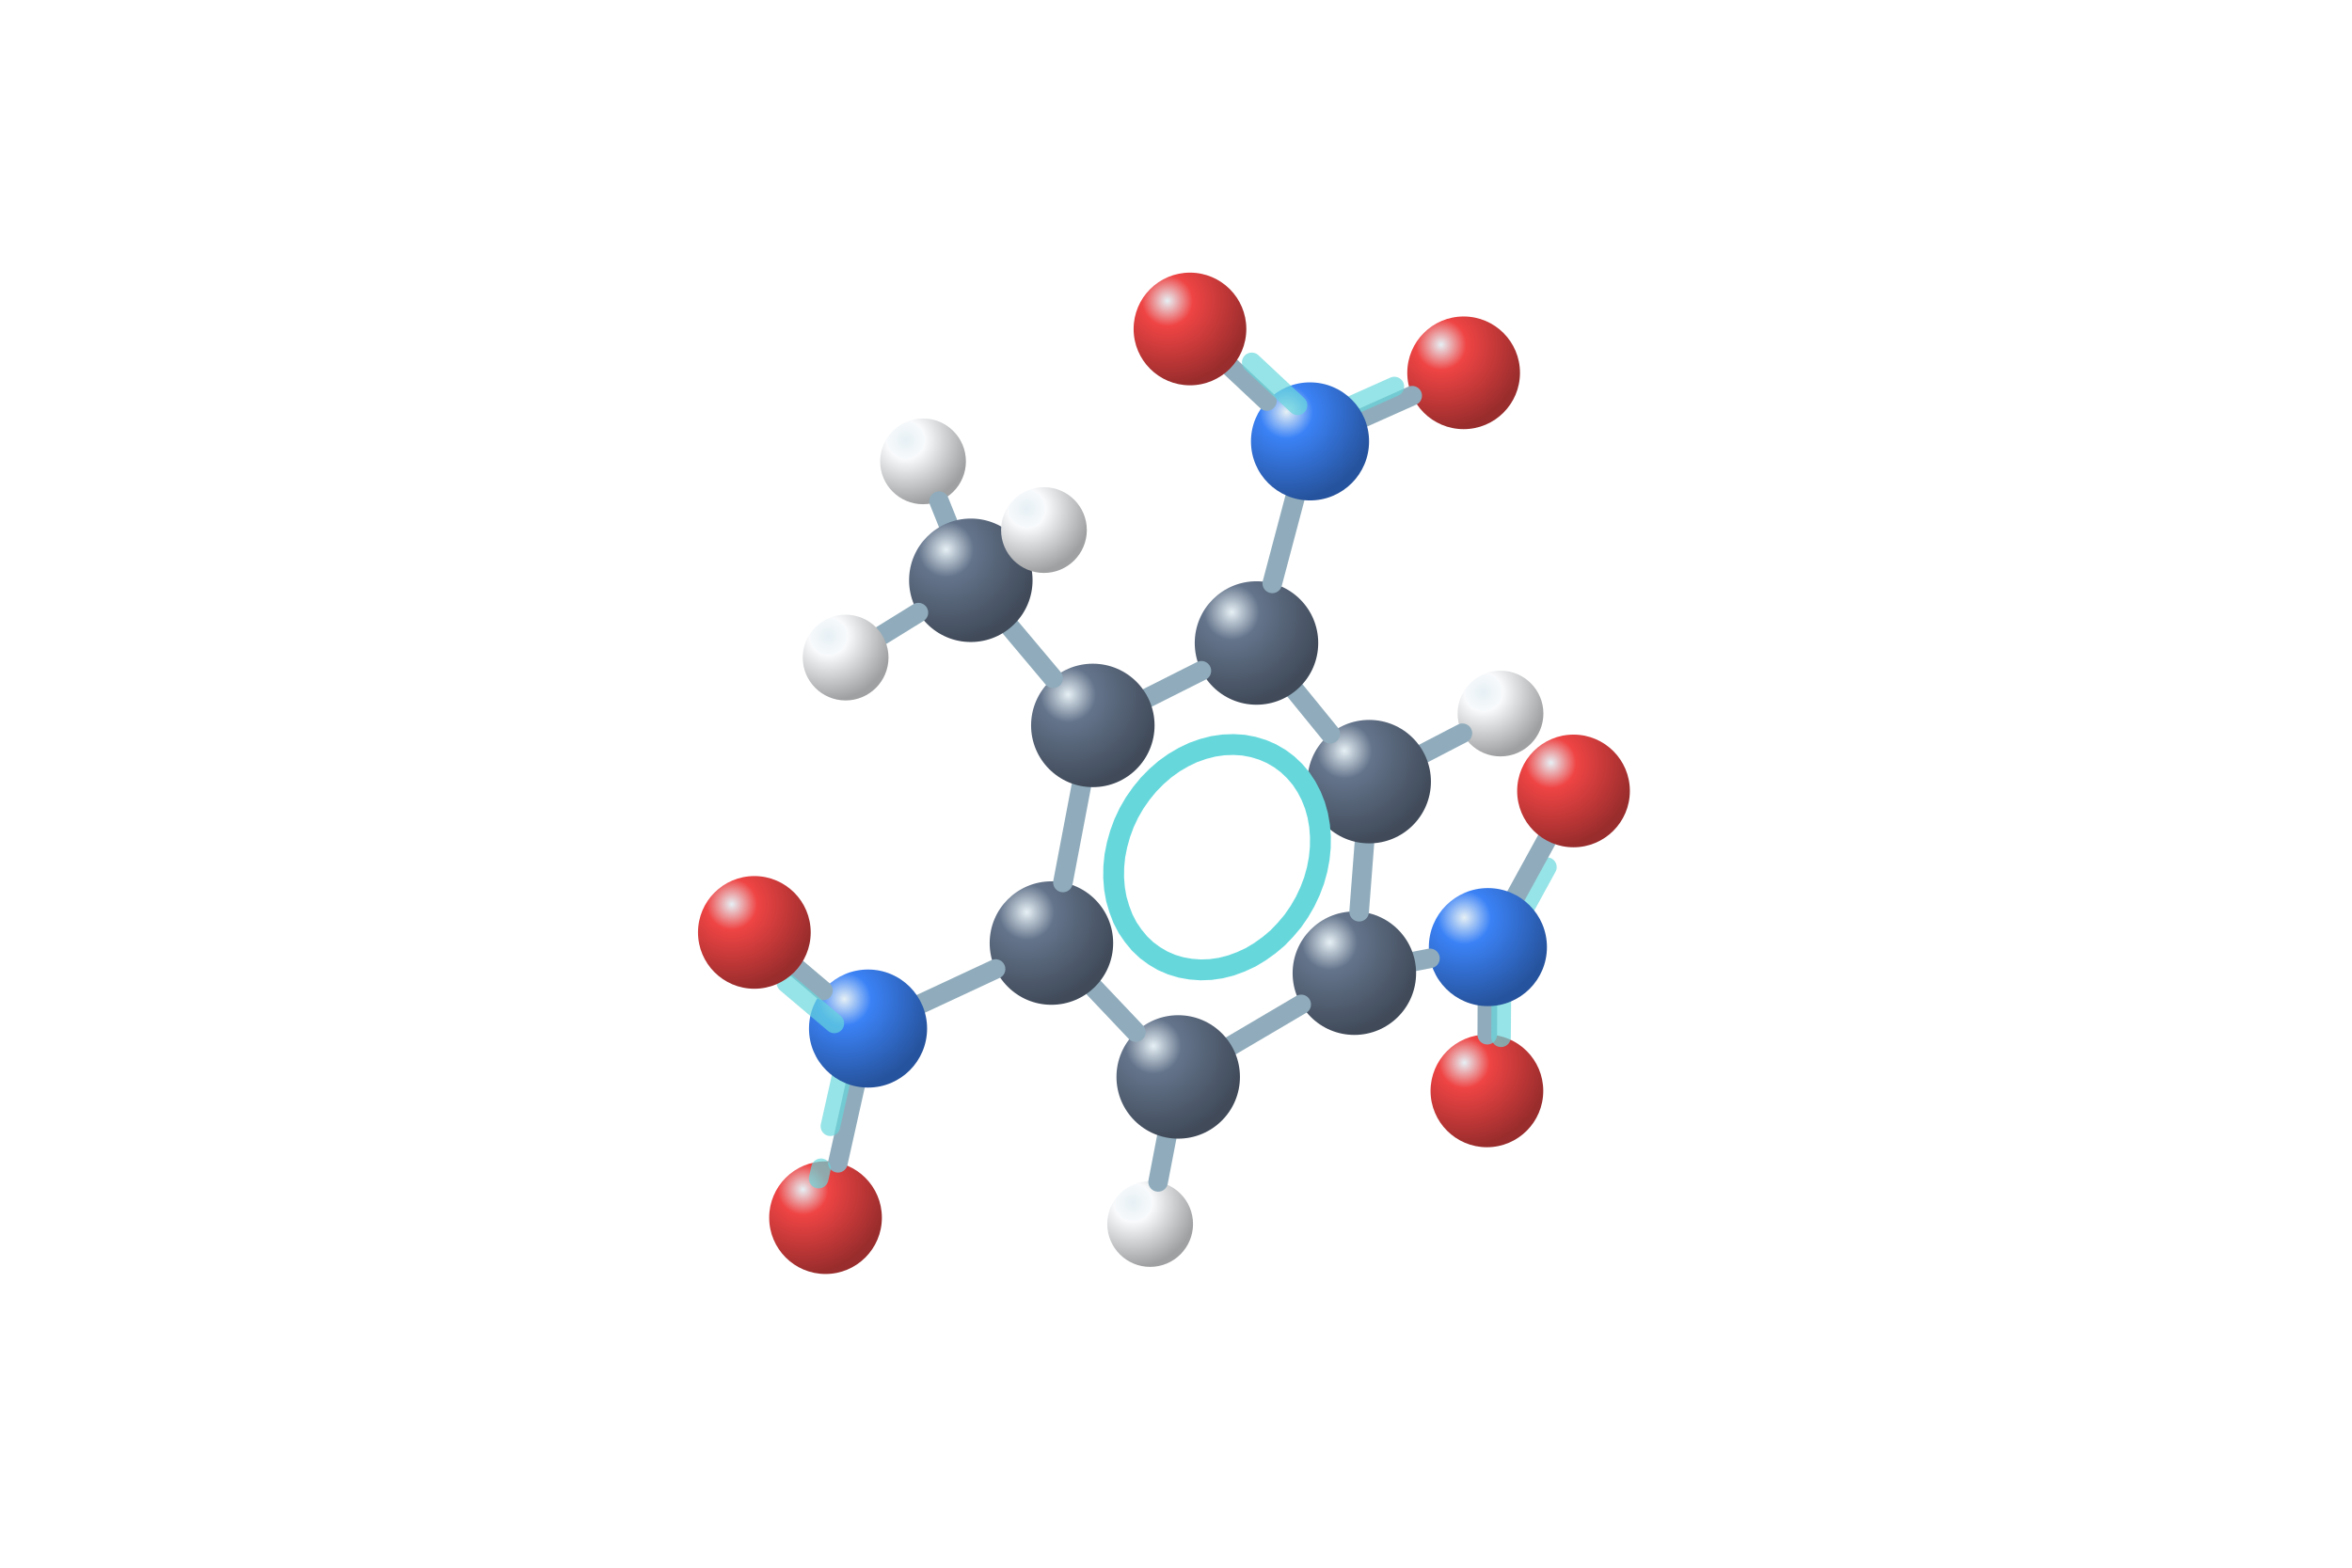
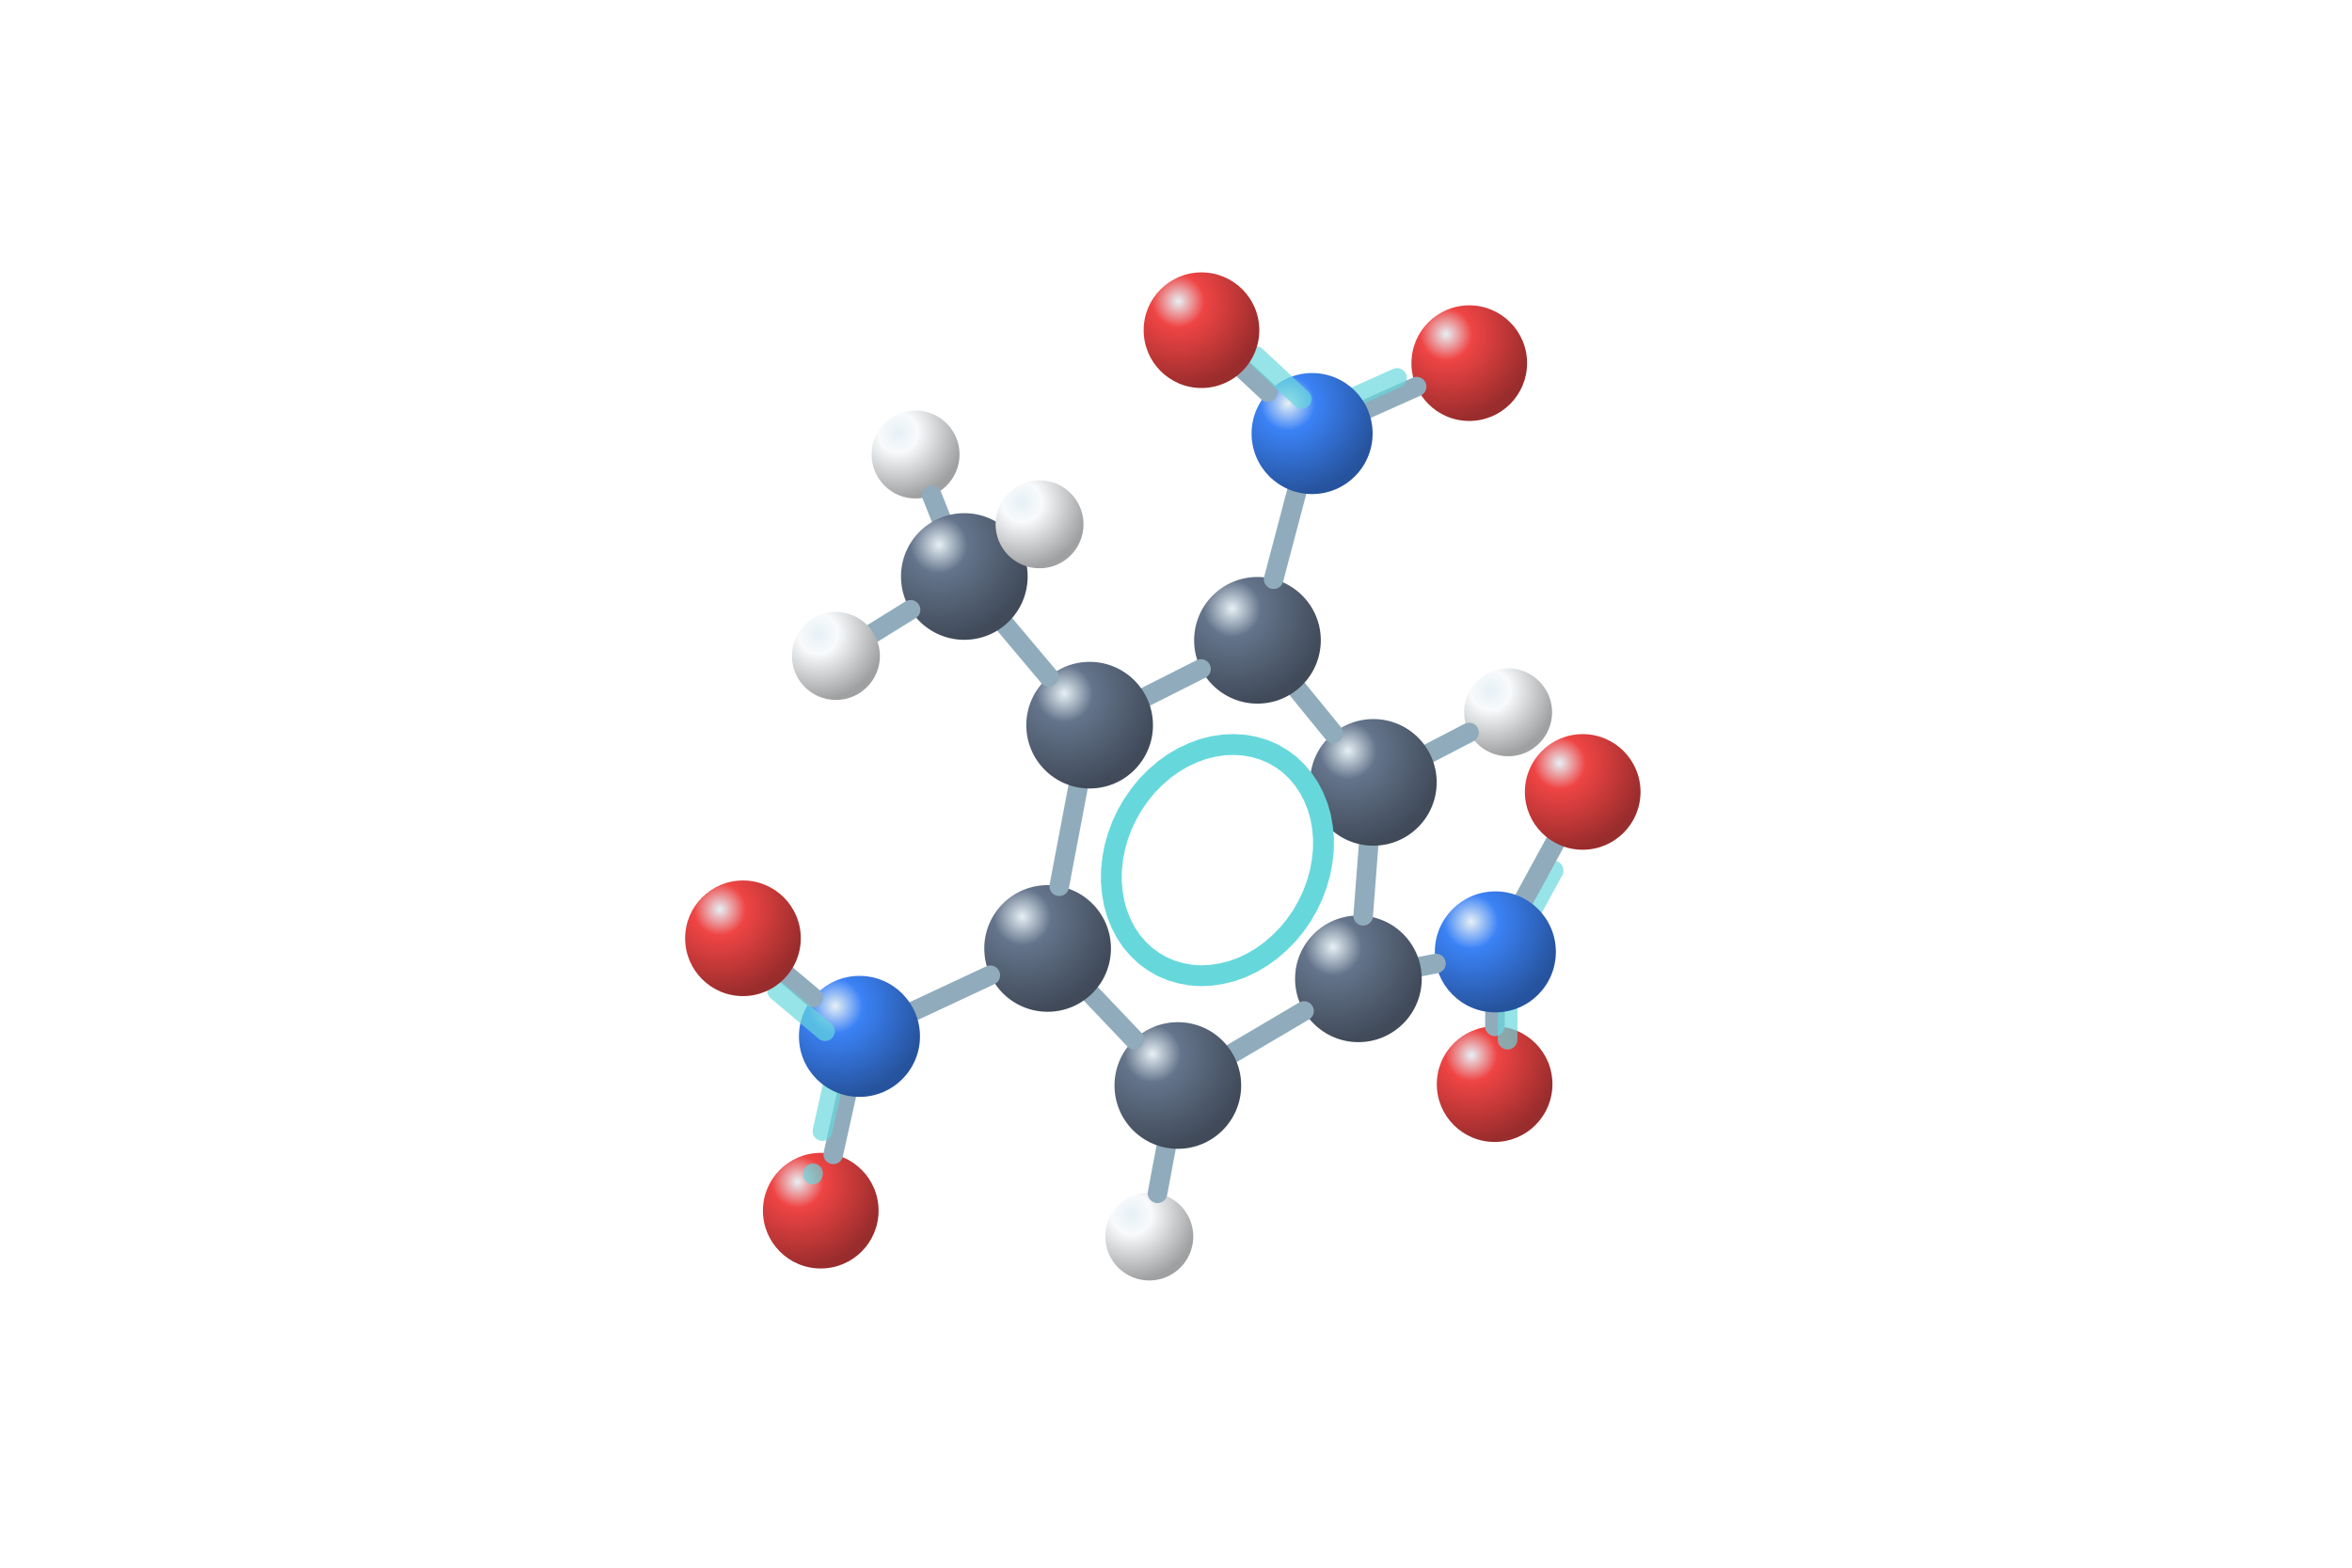
<svg xmlns="http://www.w3.org/2000/svg" viewBox="0 0 192 128">
  <defs>
    <radialGradient id="C" cx="30%" cy="25%" r="75%">
      <stop stop-color="#e6f0f5" />
      <stop offset=".3" stop-color="#64748b" />
      <stop offset="1" stop-color="#404a59" />
    </radialGradient>
    <radialGradient id="N" cx="30%" cy="25%" r="75%">
      <stop stop-color="#e6f0f5" />
      <stop offset=".3" stop-color="#3b82f6" />
      <stop offset="1" stop-color="#26539d" />
    </radialGradient>
    <radialGradient id="O" cx="30%" cy="25%" r="75%">
      <stop stop-color="#e6f0f5" />
      <stop offset=".3" stop-color="#ef4444" />
      <stop offset="1" stop-color="#992c2c" />
    </radialGradient>
    <radialGradient id="H" cx="30%" cy="25%" r="75%">
      <stop stop-color="#e6f0f5" />
      <stop offset=".3" stop-color="#f8fafc" />
      <stop offset="1" stop-color="#9fa0a1" />
    </radialGradient>
  </defs>
-   <circle cx="121.38" cy="89.07" r="4.6" fill="url(#O)" />
-   <path d="M121.42 82.15L121.41 84.48" stroke="#90acbc" stroke-width="1.6" stroke-linecap="round" />
-   <path data-resonance-distributed-bond="true" data-resonance-style="distributed-dashed" data-resonance-branch="1" d="M122.57 79.57L122.52 86.61" fill="none" stroke="#66d8dc" stroke-opacity="0.68" stroke-width="1.6" stroke-dasharray="5.12 3.52" stroke-linecap="round" />
-   <path data-resonance-distributed-bond="true" data-resonance-style="distributed-dashed" data-resonance-branch="0" d="M123.82 75.29L128.01 67.63" fill="none" stroke="#66d8dc" stroke-opacity="0.68" stroke-width="1.6" stroke-dasharray="5.12 3.52" stroke-linecap="round" />
-   <path d="M123.77 73.11L126.24 68.61" stroke="#90acbc" stroke-width="1.6" stroke-linecap="round" />
-   <circle cx="121.46" cy="77.33" r="4.82" fill="url(#N)" />
-   <circle cx="128.45" cy="64.58" r="4.6" fill="url(#O)" />
-   <path d="M115.5 78.49L116.73 78.25" stroke="#90acbc" stroke-width="1.6" stroke-linecap="round" />
-   <circle cx="110.56" cy="79.46" r="5.04" fill="url(#C)" />
-   <circle cx="122.49" cy="58.26" r="3.5" fill="url(#H)" />
-   <path d="M111.38 68.84L110.95 74.44" stroke="#90acbc" stroke-width="1.6" stroke-linecap="round" />
-   <path d="M116.24 61.5L119.38 59.87" stroke="#90acbc" stroke-width="1.6" stroke-linecap="round" />
-   <path d="M106.22 82.01L100.52 85.37" stroke="#90acbc" stroke-width="1.6" stroke-linecap="round" />
-   <circle cx="93.89" cy="99.94" r="3.5" fill="url(#H)" />
-   <path d="M95.24 92.87L94.54 96.5" stroke="#90acbc" stroke-width="1.6" stroke-linecap="round" />
-   <circle cx="111.77" cy="63.82" r="5.04" fill="url(#C)" />
-   <circle cx="96.18" cy="87.93" r="5.04" fill="url(#C)" />
-   <path d="M105.74 56.41L108.59 59.91" stroke="#90acbc" stroke-width="1.6" stroke-linecap="round" />
-   <path data-aromatic-ring="true" d="M93.76 64.06L93.17 64.78L92.63 65.55L92.16 66.36L91.76 67.21L91.44 68.08L91.19 68.97L91.01 69.87L90.92 70.78L90.91 71.67L90.98 72.55L91.13 73.4L91.37 74.22L91.67 75.01L92.05 75.74L92.51 76.41L93.02 77.03L93.6 77.58L94.24 78.05L94.92 78.45L95.64 78.76L96.41 78.99L97.2 79.13L98.01 79.19L98.83 79.16L99.66 79.04L100.48 78.83L101.3 78.53L102.1 78.16L102.86 77.7L103.6 77.17L104.3 76.58L104.94 75.91L105.54 75.2L106.07 74.43L106.54 73.62L106.94 72.77L107.27 71.9L107.52 71L107.69 70.1L107.78 69.2L107.79 68.31L107.72 67.43L107.57 66.57L107.34 65.75L107.03 64.97L106.65 64.24L106.2 63.56L105.68 62.95L105.1 62.4L104.47 61.93L103.78 61.53L103.06 61.22L102.3 60.99L101.51 60.84L100.7 60.79L99.87 60.82L99.04 60.94L98.22 61.15L97.4 61.44L96.61 61.82L95.84 62.27L95.1 62.8L94.41 63.4Z" fill="none" stroke="#66d8dc" stroke-width="1.7" />
-   <path d="M92.72 84.27L89.29 80.65" stroke="#90acbc" stroke-width="1.6" stroke-linecap="round" />
-   <circle cx="119.48" cy="30.44" r="4.6" fill="url(#O)" />
-   <circle cx="102.57" cy="52.5" r="5.04" fill="url(#C)" />
-   <path d="M111.34 34.07L115.28 32.31" stroke="#90acbc" stroke-width="1.6" stroke-linecap="round" />
-   <circle cx="85.83" cy="77" r="5.04" fill="url(#C)" />
-   <path d="M103.86 47.63L105.7 40.69" stroke="#90acbc" stroke-width="1.6" stroke-linecap="round" />
-   <path data-resonance-distributed-bond="true" data-resonance-style="distributed-dashed" data-resonance-branch="0" d="M109.15 33.65L116.67 30.29" fill="none" stroke="#66d8dc" stroke-opacity="0.68" stroke-width="1.6" stroke-dasharray="5.12 3.52" stroke-linecap="round" />
-   <path d="M93.7 56.97L98.07 54.77" stroke="#90acbc" stroke-width="1.6" stroke-linecap="round" />
-   <path d="M86.77 72.05L88.27 64.18" stroke="#90acbc" stroke-width="1.6" stroke-linecap="round" />
-   <circle cx="67.39" cy="99.42" r="4.6" fill="url(#O)" />
-   <path d="M81.27 79.12L75.22 81.94" stroke="#90acbc" stroke-width="1.6" stroke-linecap="round" />
-   <circle cx="106.94" cy="36.04" r="4.82" fill="url(#N)" />
-   <path d="M69.8 88.68L68.4 94.94" stroke="#90acbc" stroke-width="1.6" stroke-linecap="round" />
-   <circle cx="89.21" cy="59.23" r="5.04" fill="url(#C)" />
-   <path data-resonance-distributed-bond="true" data-resonance-style="distributed-dashed" data-resonance-branch="1" d="M68.91 86.96L66.83 96.23" fill="none" stroke="#66d8dc" stroke-opacity="0.68" stroke-width="1.6" stroke-dasharray="5.12 3.52" stroke-linecap="round" />
-   <circle cx="70.86" cy="83.98" r="4.82" fill="url(#N)" />
-   <circle cx="75.35" cy="37.67" r="3.5" fill="url(#H)" />
-   <path d="M103.42 32.74L100.5 30" stroke="#90acbc" stroke-width="1.6" stroke-linecap="round" />
-   <path data-resonance-distributed-bond="true" data-resonance-style="distributed-dashed" data-resonance-branch="1" d="M105.92 33.09L100.04 27.58" fill="none" stroke="#66d8dc" stroke-opacity="0.68" stroke-width="1.6" stroke-dasharray="5.12 3.52" stroke-linecap="round" />
-   <path d="M85.97 55.38L82.49 51.24" stroke="#90acbc" stroke-width="1.6" stroke-linecap="round" />
-   <path d="M67.18 80.87L65.09 79.1" stroke="#90acbc" stroke-width="1.6" stroke-linecap="round" />
-   <path d="M77.38 42.71L76.66 40.92" stroke="#90acbc" stroke-width="1.6" stroke-linecap="round" />
-   <path data-resonance-distributed-bond="true" data-resonance-style="distributed-dashed" data-resonance-branch="0" d="M68.11 83.56L62.54 78.85" fill="none" stroke="#66d8dc" stroke-opacity="0.68" stroke-width="1.6" stroke-dasharray="5.12 3.52" stroke-linecap="round" />
-   <circle cx="97.14" cy="26.86" r="4.6" fill="url(#O)" />
-   <circle cx="79.25" cy="47.38" r="5.04" fill="url(#C)" />
-   <circle cx="61.58" cy="76.13" r="4.6" fill="url(#O)" />
-   <path d="M74.97 50.02L72.01 51.85" stroke="#90acbc" stroke-width="1.6" stroke-linecap="round" />
-   <circle cx="69.03" cy="53.69" r="3.5" fill="url(#H)" />
-   <circle cx="85.22" cy="43.28" r="3.5" fill="url(#H)" />
+   <circle cx="122.01" cy="88.52" r="4.72" fill="url(#O)" />
+   <path d="M122.04 82.66L122.03 83.8" stroke="#90acbc" stroke-width="1.6" stroke-linecap="round" />
+   <path data-resonance-distributed-bond="true" data-resonance-style="distributed-dashed" data-resonance-branch="1" d="M123.09 79.77L123.06 86.25" fill="none" stroke="#66d8dc" stroke-opacity="0.68" stroke-width="1.6" stroke-dasharray="5.12 3.52" stroke-linecap="round" />
+   <path data-resonance-distributed-bond="true" data-resonance-style="distributed-dashed" data-resonance-branch="0" d="M124.38 75.57L128.66 67.73" fill="none" stroke="#66d8dc" stroke-opacity="0.68" stroke-width="1.6" stroke-dasharray="5.12 3.52" stroke-linecap="round" />
+   <path d="M124.44 73.38L126.94 68.8" stroke="#90acbc" stroke-width="1.6" stroke-linecap="round" />
+   <circle cx="122.07" cy="77.72" r="4.94" fill="url(#N)" />
+   <circle cx="129.2" cy="64.66" r="4.72" fill="url(#O)" />
+   <path d="M115.96 78.92L117.22 78.67" stroke="#90acbc" stroke-width="1.6" stroke-linecap="round" />
+   <circle cx="110.89" cy="79.92" r="5.17" fill="url(#C)" />
+   <circle cx="123.11" cy="58.16" r="3.59" fill="url(#H)" />
+   <path d="M111.72 69.03L111.28 74.77" stroke="#90acbc" stroke-width="1.6" stroke-linecap="round" />
+   <path d="M116.69 61.49L119.92 59.81" stroke="#90acbc" stroke-width="1.6" stroke-linecap="round" />
+   <path d="M106.45 82.55L100.6 86" stroke="#90acbc" stroke-width="1.6" stroke-linecap="round" />
+   <circle cx="93.82" cy="100.96" r="3.59" fill="url(#H)" />
+   <path d="M95.19 93.7L94.49 97.43" stroke="#90acbc" stroke-width="1.6" stroke-linecap="round" />
+   <circle cx="112.11" cy="63.88" r="5.17" fill="url(#C)" />
+   <circle cx="96.15" cy="88.63" r="5.17" fill="url(#C)" />
+   <path d="M105.92 56.29L108.84 59.87" stroke="#90acbc" stroke-width="1.6" stroke-linecap="round" />
+   <path data-aromatic-ring="true" d="M93.63 64.16L93.03 64.9L92.48 65.69L92 66.52L91.59 67.39L91.26 68.28L91 69.2L90.83 70.12L90.73 71.05L90.72 71.97L90.8 72.87L90.95 73.74L91.19 74.59L91.51 75.39L91.9 76.14L92.36 76.83L92.9 77.46L93.49 78.02L94.14 78.5L94.84 78.91L95.59 79.23L96.37 79.46L97.18 79.61L98.01 79.67L98.86 79.63L99.71 79.5L100.56 79.29L101.39 78.99L102.21 78.6L103 78.13L103.75 77.59L104.46 76.97L105.13 76.29L105.73 75.56L106.28 74.77L106.76 73.93L107.17 73.06L107.5 72.17L107.76 71.25L107.93 70.33L108.03 69.4L108.04 68.49L107.96 67.58L107.81 66.71L107.57 65.87L107.25 65.07L106.86 64.32L106.39 63.62L105.86 62.99L105.27 62.43L104.62 61.95L103.92 61.54L103.17 61.22L102.39 60.99L101.58 60.84L100.75 60.79L99.9 60.82L99.05 60.95L98.2 61.16L97.37 61.47L96.55 61.85L95.76 62.32L95.01 62.86L94.3 63.48Z" fill="none" stroke="#66d8dc" stroke-width="1.7" />
+   <path d="M92.6 84.88L89.08 81.18" stroke="#90acbc" stroke-width="1.6" stroke-linecap="round" />
+   <circle cx="119.94" cy="29.65" r="4.72" fill="url(#O)" />
+   <circle cx="102.65" cy="52.28" r="5.17" fill="url(#C)" />
+   <path d="M111.62 33.37L115.64 31.57" stroke="#90acbc" stroke-width="1.6" stroke-linecap="round" />
+   <circle cx="85.52" cy="77.44" r="5.17" fill="url(#C)" />
+   <path d="M103.97 47.29L105.85 40.17" stroke="#90acbc" stroke-width="1.6" stroke-linecap="round" />
+   <path data-resonance-distributed-bond="true" data-resonance-style="distributed-dashed" data-resonance-branch="0" d="M109.37 32.95L117.07 29.5" fill="none" stroke="#66d8dc" stroke-opacity="0.68" stroke-width="1.6" stroke-dasharray="5.12 3.52" stroke-linecap="round" />
+   <path d="M93.56 56.88L98.04 54.62" stroke="#90acbc" stroke-width="1.6" stroke-linecap="round" />
+   <path d="M86.47 72.36L88 64.29" stroke="#90acbc" stroke-width="1.6" stroke-linecap="round" />
+   <circle cx="67" cy="98.85" r="4.72" fill="url(#O)" />
+   <path d="M80.84 79.63L74.64 82.53" stroke="#90acbc" stroke-width="1.6" stroke-linecap="round" />
+   <circle cx="107.11" cy="35.4" r="4.94" fill="url(#N)" />
+   <path d="M69.09 89.45L68.02 94.25" stroke="#90acbc" stroke-width="1.6" stroke-linecap="round" />
+   <circle cx="88.95" cy="59.21" r="5.17" fill="url(#C)" />
+   <path data-resonance-distributed-bond="true" data-resonance-style="distributed-dashed" data-resonance-branch="1" d="M68.25 87.36L66.35 95.9" fill="none" stroke="#66d8dc" stroke-opacity="0.68" stroke-width="1.6" stroke-dasharray="5.12 3.52" stroke-linecap="round" />
+   <circle cx="70.16" cy="84.62" r="4.94" fill="url(#N)" />
+   <circle cx="74.74" cy="37.11" r="3.59" fill="url(#H)" />
+   <path d="M103.5 32.02L101.53 30.18" stroke="#90acbc" stroke-width="1.6" stroke-linecap="round" />
+   <path data-resonance-distributed-bond="true" data-resonance-style="distributed-dashed" data-resonance-branch="1" d="M106.27 32.57L100.85 27.51" fill="none" stroke="#66d8dc" stroke-opacity="0.68" stroke-width="1.6" stroke-dasharray="5.12 3.52" stroke-linecap="round" />
+   <path d="M85.62 55.26L82.05 51.02" stroke="#90acbc" stroke-width="1.6" stroke-linecap="round" />
+   <path d="M66.38 81.44L64.26 79.65" stroke="#90acbc" stroke-width="1.6" stroke-linecap="round" />
+   <path d="M76.8 42.28L76.07 40.45" stroke="#90acbc" stroke-width="1.6" stroke-linecap="round" />
+   <path data-resonance-distributed-bond="true" data-resonance-style="distributed-dashed" data-resonance-branch="0" d="M67.35 84.2L61.64 79.39" fill="none" stroke="#66d8dc" stroke-opacity="0.68" stroke-width="1.6" stroke-dasharray="5.12 3.52" stroke-linecap="round" />
+   <circle cx="98.08" cy="26.96" r="4.72" fill="url(#O)" />
+   <circle cx="78.72" cy="47.07" r="5.17" fill="url(#C)" />
+   <circle cx="60.65" cy="76.61" r="4.72" fill="url(#O)" />
+   <path d="M74.33 49.79L71.3 51.67" stroke="#90acbc" stroke-width="1.6" stroke-linecap="round" />
+   <circle cx="68.24" cy="53.56" r="3.59" fill="url(#H)" />
+   <circle cx="84.86" cy="42.81" r="3.59" fill="url(#H)" />
</svg>
